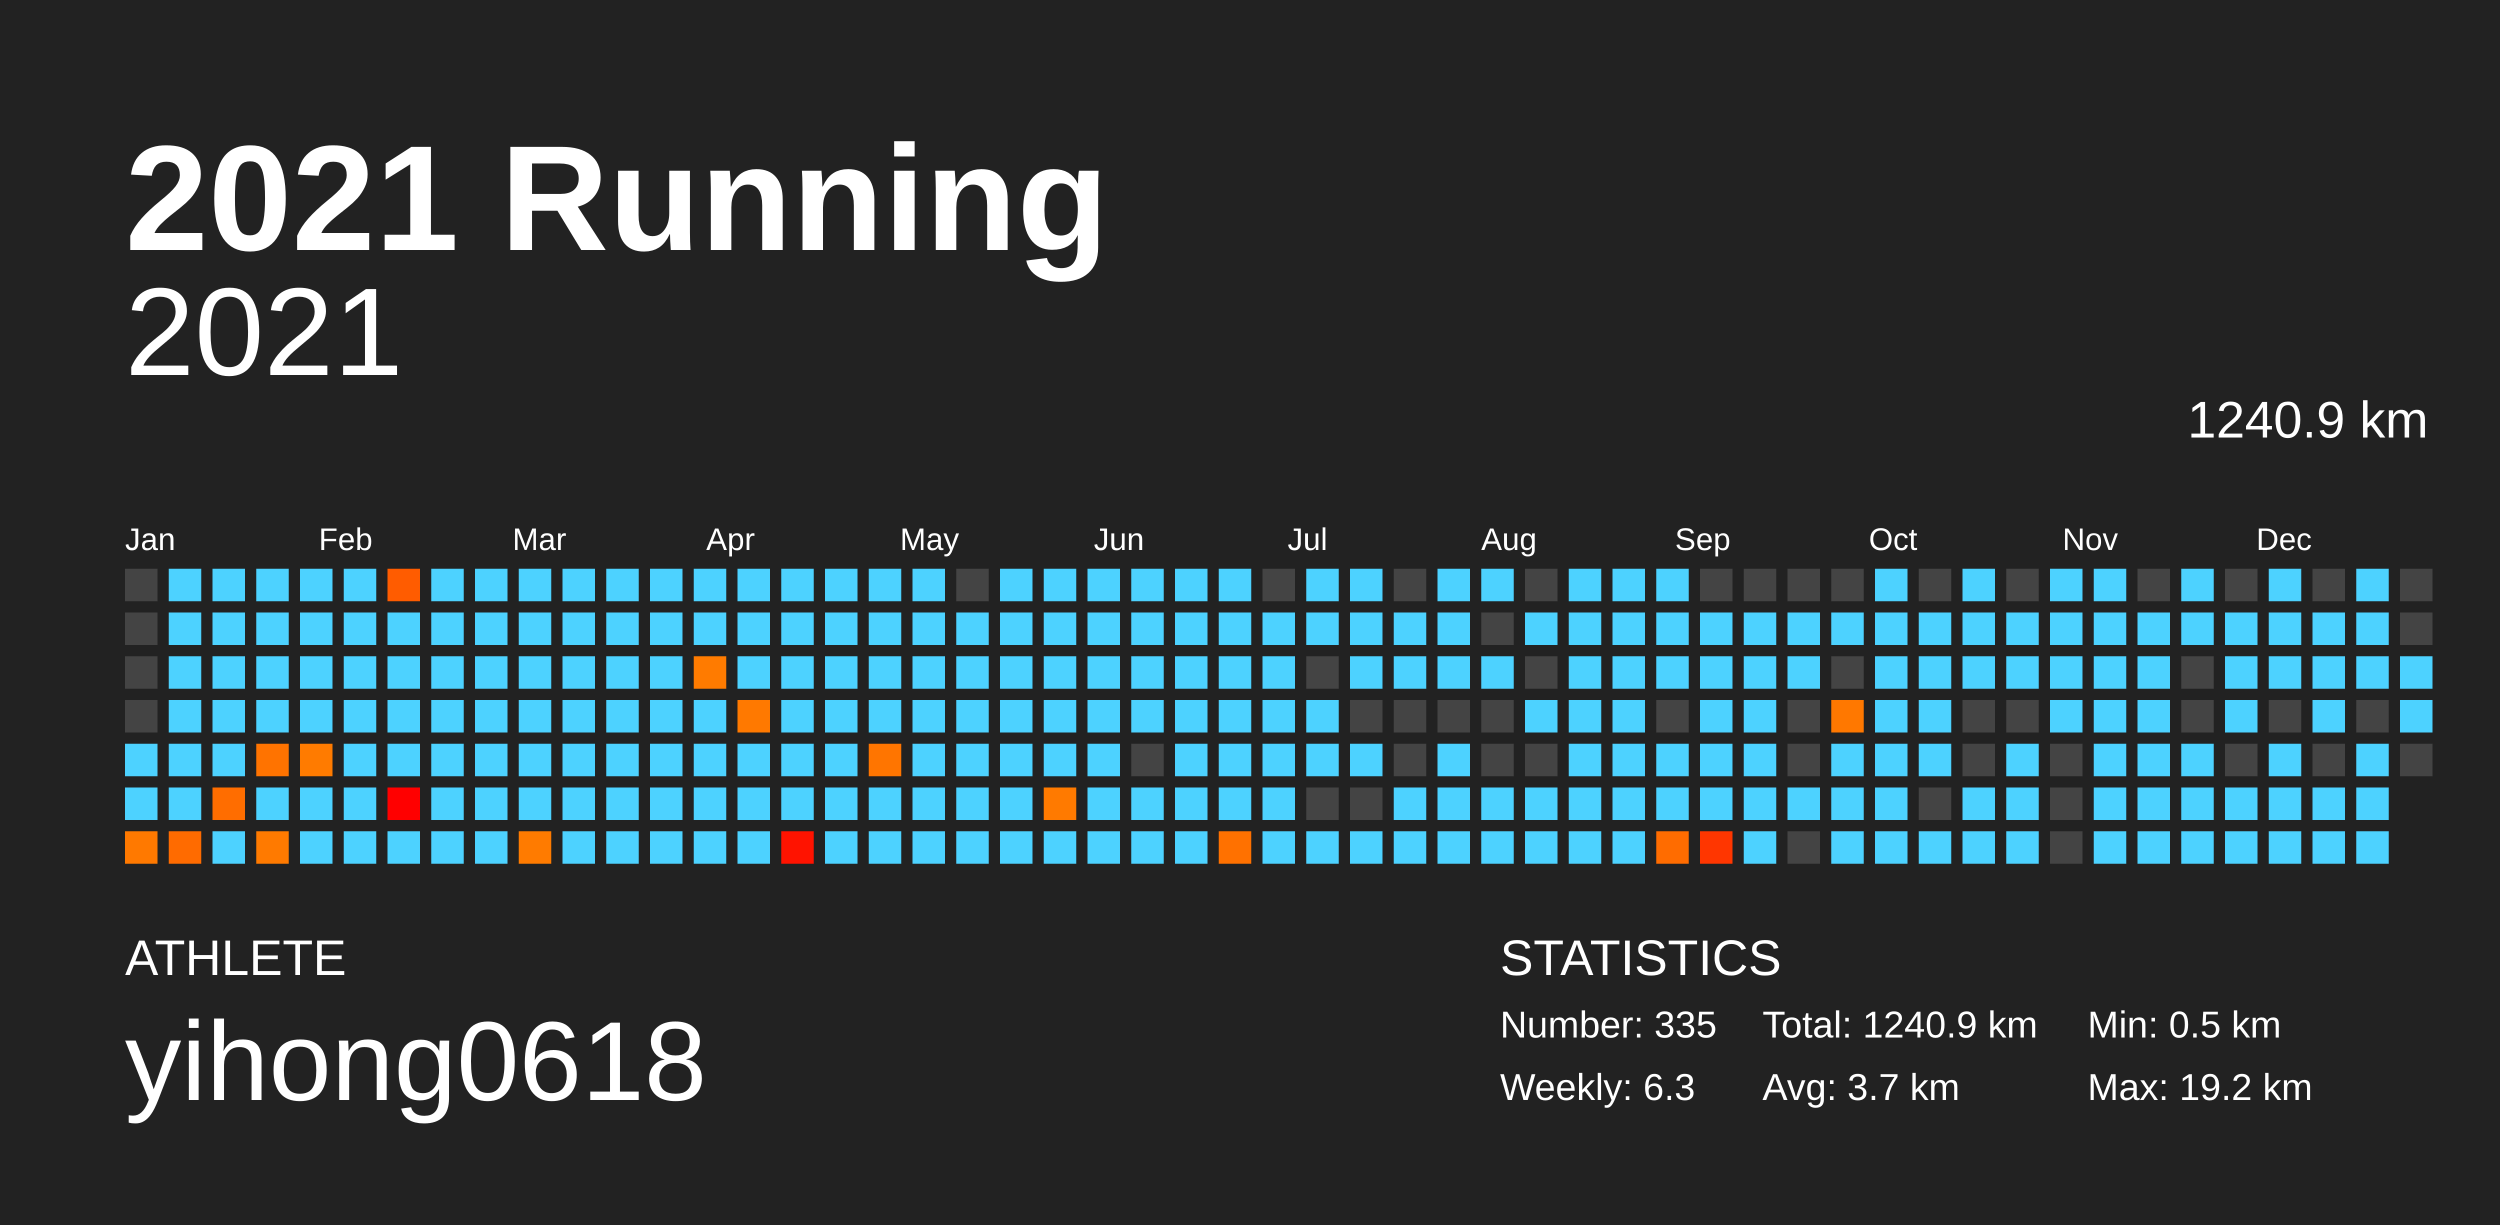
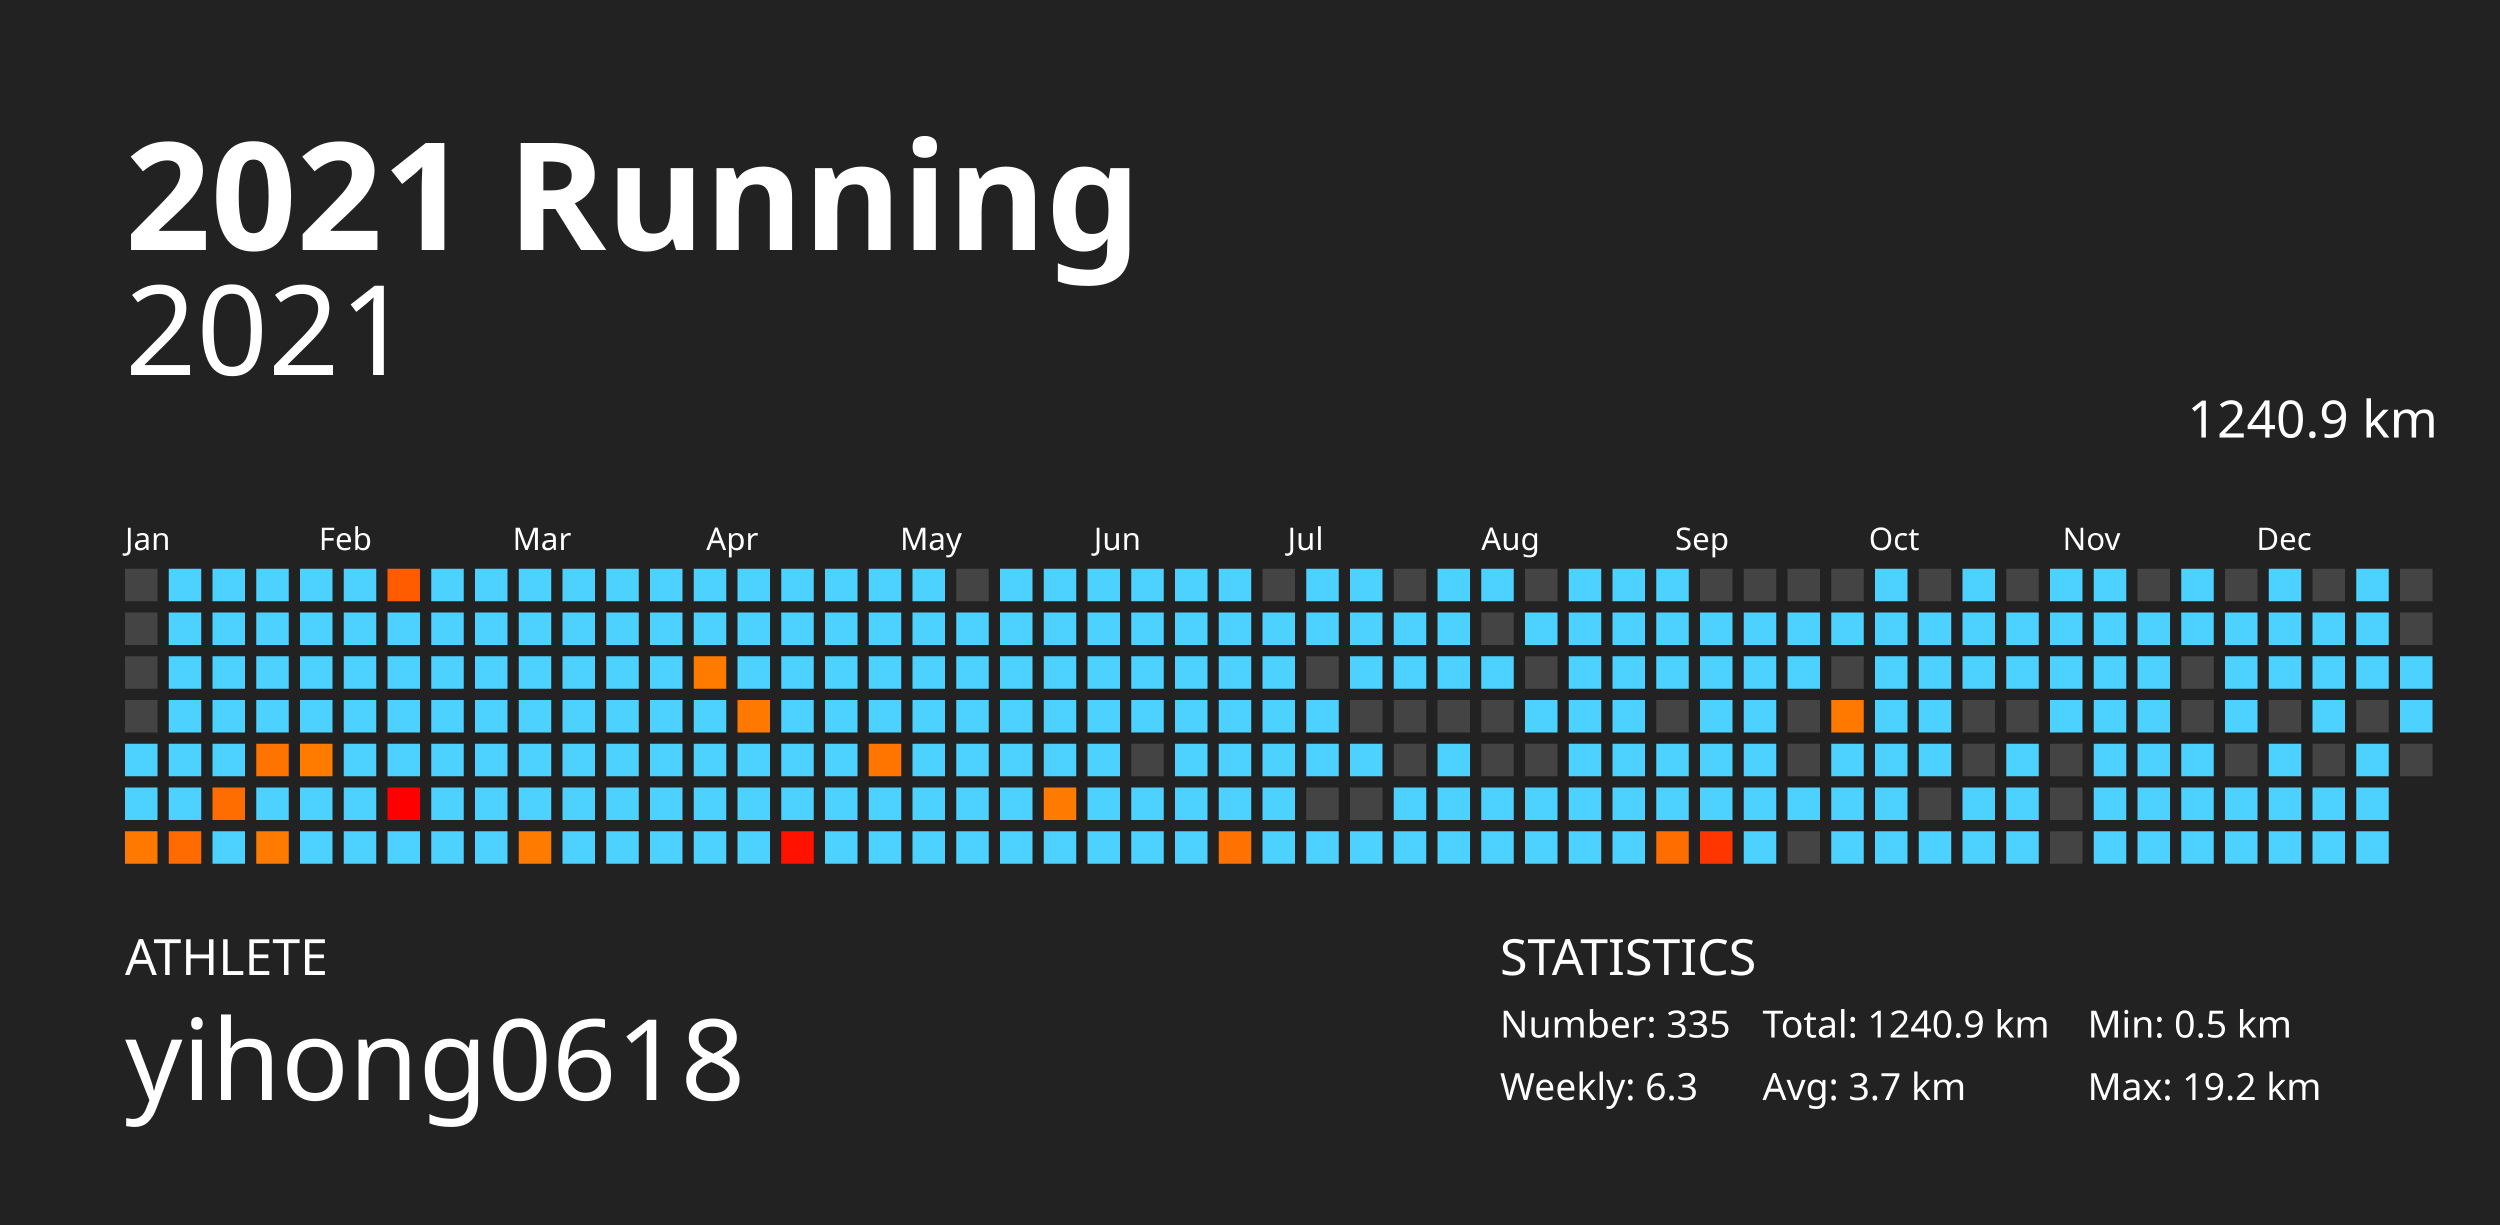
<svg xmlns="http://www.w3.org/2000/svg" baseProfile="full" height="98mm" version="1.1" viewBox="0,0,200,98" width="200mm">
  <defs />
  <rect fill="#222222" height="98" width="200" x="0" y="0" />
-   <text fill="#FFFFFF" style="font-size:12px; font-family:Arial; font-weight:bold;" x="10" y="20">2021 Running</text>
-   <text fill="#FFFFFF" style="font-size:4px; font-family:Arial" x="10" y="78">ATHLETE</text>
-   <text fill="#FFFFFF" style="font-size:9px; font-family:Arial" x="10" y="88">yihong0618</text>
-   <text fill="#FFFFFF" style="font-size:4px; font-family:Arial" x="120" y="78">STATISTICS</text>
-   <text fill="#FFFFFF" style="font-size:3px; font-family:Arial" x="120" y="83">Number: 335</text>
-   <text fill="#FFFFFF" style="font-size:3px; font-family:Arial" x="120" y="88">Weekly: 6.3</text>
-   <text fill="#FFFFFF" style="font-size:3px; font-family:Arial" x="141" y="83">Total: 1240.9 km</text>
-   <text fill="#FFFFFF" style="font-size:3px; font-family:Arial" x="141" y="88">Avg: 3.7 km</text>
-   <text fill="#FFFFFF" style="font-size:3px; font-family:Arial" x="167" y="83">Min: 0.5 km</text>
-   <text fill="#FFFFFF" style="font-size:3px; font-family:Arial" x="167" y="88">Max: 19.2 km</text>
-   <text alignment-baseline="hanging" fill="#FFFFFF" style="font-size:10.0px; font-family:Arial;" x="10" y="30">2021</text>
-   <text alignment-baseline="hanging" fill="#FFFFFF" style="font-size:4.125px; font-family:Arial;" x="175" y="35">1240.9 km</text>
-   <text fill="#FFFFFF" style="font-size:2.5px; font-family:Arial" x="10.0" y="44">Jan</text>
-   <text fill="#FFFFFF" style="font-size:2.5px; font-family:Arial" x="25.5" y="44">Feb</text>
-   <text fill="#FFFFFF" style="font-size:2.5px; font-family:Arial" x="41.0" y="44">Mar</text>
-   <text fill="#FFFFFF" style="font-size:2.5px; font-family:Arial" x="56.5" y="44">Apr</text>
-   <text fill="#FFFFFF" style="font-size:2.5px; font-family:Arial" x="72.0" y="44">May</text>
-   <text fill="#FFFFFF" style="font-size:2.5px; font-family:Arial" x="87.5" y="44">Jun</text>
-   <text fill="#FFFFFF" style="font-size:2.5px; font-family:Arial" x="103.0" y="44">Jul</text>
-   <text fill="#FFFFFF" style="font-size:2.5px; font-family:Arial" x="118.5" y="44">Aug</text>
-   <text fill="#FFFFFF" style="font-size:2.5px; font-family:Arial" x="134.0" y="44">Sep</text>
-   <text fill="#FFFFFF" style="font-size:2.5px; font-family:Arial" x="149.5" y="44">Oct</text>
-   <text fill="#FFFFFF" style="font-size:2.5px; font-family:Arial" x="165.0" y="44">Nov</text>
-   <text fill="#FFFFFF" style="font-size:2.5px; font-family:Arial" x="180.5" y="44">Dec</text>
+   <text fill="#FFFFFF" style="font-size:12px; font-family:system-ui; font-weight:bold;" x="10" y="20">2021 Running</text>
+   <text fill="#FFFFFF" style="font-size:4px; font-family:system-ui" x="10" y="78">ATHLETE</text>
+   <text fill="#FFFFFF" style="font-size:9px; font-family:system-ui" x="10" y="88">yihong0618</text>
+   <text fill="#FFFFFF" style="font-size:4px; font-family:system-ui" x="120" y="78">STATISTICS</text>
+   <text fill="#FFFFFF" style="font-size:3px; font-family:system-ui" x="120" y="83">Number: 335</text>
+   <text fill="#FFFFFF" style="font-size:3px; font-family:system-ui" x="120" y="88">Weekly: 6.3</text>
+   <text fill="#FFFFFF" style="font-size:3px; font-family:system-ui" x="141" y="83">Total: 1240.9 km</text>
+   <text fill="#FFFFFF" style="font-size:3px; font-family:system-ui" x="141" y="88">Avg: 3.7 km</text>
+   <text fill="#FFFFFF" style="font-size:3px; font-family:system-ui" x="167" y="83">Min: 0.5 km</text>
+   <text fill="#FFFFFF" style="font-size:3px; font-family:system-ui" x="167" y="88">Max: 19.2 km</text>
+   <text alignment-baseline="hanging" fill="#FFFFFF" style="font-size:10.0px; font-family:system-ui;" x="10" y="30">2021</text>
+   <text alignment-baseline="hanging" fill="#FFFFFF" style="font-size:4.125px; font-family:system-ui;" x="175" y="35">1240.9 km</text>
+   <text fill="#FFFFFF" style="font-size:2.5px; font-family:system-ui" x="10.0" y="44">Jan</text>
+   <text fill="#FFFFFF" style="font-size:2.5px; font-family:system-ui" x="25.5" y="44">Feb</text>
+   <text fill="#FFFFFF" style="font-size:2.5px; font-family:system-ui" x="41.0" y="44">Mar</text>
+   <text fill="#FFFFFF" style="font-size:2.5px; font-family:system-ui" x="56.5" y="44">Apr</text>
+   <text fill="#FFFFFF" style="font-size:2.5px; font-family:system-ui" x="72.0" y="44">May</text>
+   <text fill="#FFFFFF" style="font-size:2.5px; font-family:system-ui" x="87.5" y="44">Jun</text>
+   <text fill="#FFFFFF" style="font-size:2.5px; font-family:system-ui" x="103.0" y="44">Jul</text>
+   <text fill="#FFFFFF" style="font-size:2.5px; font-family:system-ui" x="118.5" y="44">Aug</text>
+   <text fill="#FFFFFF" style="font-size:2.5px; font-family:system-ui" x="134.0" y="44">Sep</text>
+   <text fill="#FFFFFF" style="font-size:2.5px; font-family:system-ui" x="149.5" y="44">Oct</text>
+   <text fill="#FFFFFF" style="font-size:2.5px; font-family:system-ui" x="165.0" y="44">Nov</text>
+   <text fill="#FFFFFF" style="font-size:2.5px; font-family:system-ui" x="180.5" y="44">Dec</text>
  <rect fill="#444444" height="2.6" width="2.6" x="10.0" y="45.5" />
  <rect fill="#444444" height="2.6" width="2.6" x="10.0" y="49.0" />
  <rect fill="#444444" height="2.6" width="2.6" x="10.0" y="52.5" />
  <rect fill="#444444" height="2.6" width="2.6" x="10.0" y="56.0" />
  <rect fill="#4dd2ff" height="2.6" width="2.6" x="10.0" y="59.5" />
  <rect fill="#4dd2ff" height="2.6" width="2.6" x="10.0" y="63.0" />
  <rect fill="#ff7900" height="2.6" width="2.6" x="10.0" y="66.5" />
  <rect fill="#4dd2ff" height="2.6" width="2.6" x="13.5" y="45.5" />
  <rect fill="#4dd2ff" height="2.6" width="2.6" x="13.5" y="49.0" />
  <rect fill="#4dd2ff" height="2.6" width="2.6" x="13.5" y="52.5" />
  <rect fill="#4dd2ff" height="2.6" width="2.6" x="13.5" y="56.0" />
  <rect fill="#4dd2ff" height="2.6" width="2.6" x="13.5" y="59.5" />
  <rect fill="#4dd2ff" height="2.6" width="2.6" x="13.5" y="63.0" />
  <rect fill="#ff6b00" height="2.6" width="2.6" x="13.5" y="66.5" />
  <rect fill="#4dd2ff" height="2.6" width="2.6" x="17.0" y="45.5" />
  <rect fill="#4dd2ff" height="2.6" width="2.6" x="17.0" y="49.0" />
  <rect fill="#4dd2ff" height="2.6" width="2.6" x="17.0" y="52.5" />
  <rect fill="#4dd2ff" height="2.6" width="2.6" x="17.0" y="56.0" />
  <rect fill="#4dd2ff" height="2.6" width="2.6" x="17.0" y="59.5" />
  <rect fill="#ff6d00" height="2.6" width="2.6" x="17.0" y="63.0" />
  <rect fill="#4dd2ff" height="2.6" width="2.6" x="17.0" y="66.5" />
  <rect fill="#4dd2ff" height="2.6" width="2.6" x="20.5" y="45.5" />
  <rect fill="#4dd2ff" height="2.6" width="2.6" x="20.5" y="49.0" />
  <rect fill="#4dd2ff" height="2.6" width="2.6" x="20.5" y="52.5" />
  <rect fill="#4dd2ff" height="2.6" width="2.6" x="20.5" y="56.0" />
  <rect fill="#ff7300" height="2.6" width="2.6" x="20.5" y="59.5" />
  <rect fill="#4dd2ff" height="2.6" width="2.6" x="20.5" y="63.0" />
  <rect fill="#ff7a00" height="2.6" width="2.6" x="20.5" y="66.5" />
  <rect fill="#4dd2ff" height="2.6" width="2.6" x="24.0" y="45.5" />
  <rect fill="#4dd2ff" height="2.6" width="2.6" x="24.0" y="49.0" />
  <rect fill="#4dd2ff" height="2.6" width="2.6" x="24.0" y="52.5" />
  <rect fill="#4dd2ff" height="2.6" width="2.6" x="24.0" y="56.0" />
  <rect fill="#ff7b00" height="2.6" width="2.6" x="24.0" y="59.5" />
  <rect fill="#4dd2ff" height="2.6" width="2.6" x="24.0" y="63.0" />
  <rect fill="#4dd2ff" height="2.6" width="2.6" x="24.0" y="66.5" />
  <rect fill="#4dd2ff" height="2.6" width="2.6" x="27.5" y="45.5" />
  <rect fill="#4dd2ff" height="2.6" width="2.6" x="27.5" y="49.0" />
  <rect fill="#4dd2ff" height="2.6" width="2.6" x="27.5" y="52.5" />
  <rect fill="#4dd2ff" height="2.6" width="2.6" x="27.5" y="56.0" />
  <rect fill="#4dd2ff" height="2.6" width="2.6" x="27.5" y="59.5" />
  <rect fill="#4dd2ff" height="2.6" width="2.6" x="27.5" y="63.0" />
  <rect fill="#4dd2ff" height="2.6" width="2.6" x="27.5" y="66.5" />
  <rect fill="#ff5c00" height="2.6" width="2.6" x="31.0" y="45.5" />
  <rect fill="#4dd2ff" height="2.6" width="2.6" x="31.0" y="49.0" />
  <rect fill="#4dd2ff" height="2.6" width="2.6" x="31.0" y="52.5" />
  <rect fill="#4dd2ff" height="2.6" width="2.6" x="31.0" y="56.0" />
  <rect fill="#4dd2ff" height="2.6" width="2.6" x="31.0" y="59.5" />
  <rect fill="#ff0000" height="2.6" width="2.6" x="31.0" y="63.0" />
  <rect fill="#4dd2ff" height="2.6" width="2.6" x="31.0" y="66.5" />
  <rect fill="#4dd2ff" height="2.6" width="2.6" x="34.5" y="45.5" />
  <rect fill="#4dd2ff" height="2.6" width="2.6" x="34.5" y="49.0" />
  <rect fill="#4dd2ff" height="2.6" width="2.6" x="34.5" y="52.5" />
  <rect fill="#4dd2ff" height="2.6" width="2.6" x="34.5" y="56.0" />
  <rect fill="#4dd2ff" height="2.6" width="2.6" x="34.5" y="59.5" />
  <rect fill="#4dd2ff" height="2.6" width="2.6" x="34.5" y="63.0" />
  <rect fill="#4dd2ff" height="2.6" width="2.6" x="34.5" y="66.5" />
  <rect fill="#4dd2ff" height="2.6" width="2.6" x="38.0" y="45.5" />
  <rect fill="#4dd2ff" height="2.6" width="2.6" x="38.0" y="49.0" />
  <rect fill="#4dd2ff" height="2.6" width="2.6" x="38.0" y="52.5" />
  <rect fill="#4dd2ff" height="2.6" width="2.6" x="38.0" y="56.0" />
  <rect fill="#4dd2ff" height="2.6" width="2.6" x="38.0" y="59.5" />
  <rect fill="#4dd2ff" height="2.6" width="2.6" x="38.0" y="63.0" />
  <rect fill="#4dd2ff" height="2.6" width="2.6" x="38.0" y="66.5" />
  <rect fill="#4dd2ff" height="2.6" width="2.6" x="41.5" y="45.5" />
  <rect fill="#4dd2ff" height="2.6" width="2.6" x="41.5" y="49.0" />
  <rect fill="#4dd2ff" height="2.6" width="2.6" x="41.5" y="52.5" />
  <rect fill="#4dd2ff" height="2.6" width="2.6" x="41.5" y="56.0" />
  <rect fill="#4dd2ff" height="2.6" width="2.6" x="41.5" y="59.5" />
  <rect fill="#4dd2ff" height="2.6" width="2.6" x="41.5" y="63.0" />
  <rect fill="#ff7b00" height="2.6" width="2.6" x="41.5" y="66.5" />
  <rect fill="#4dd2ff" height="2.6" width="2.6" x="45.0" y="45.5" />
  <rect fill="#4dd2ff" height="2.6" width="2.6" x="45.0" y="49.0" />
  <rect fill="#4dd2ff" height="2.6" width="2.6" x="45.0" y="52.5" />
  <rect fill="#4dd2ff" height="2.6" width="2.6" x="45.0" y="56.0" />
  <rect fill="#4dd2ff" height="2.6" width="2.6" x="45.0" y="59.5" />
  <rect fill="#4dd2ff" height="2.6" width="2.6" x="45.0" y="63.0" />
  <rect fill="#4dd2ff" height="2.6" width="2.6" x="45.0" y="66.5" />
  <rect fill="#4dd2ff" height="2.6" width="2.6" x="48.5" y="45.5" />
  <rect fill="#4dd2ff" height="2.6" width="2.6" x="48.5" y="49.0" />
  <rect fill="#4dd2ff" height="2.6" width="2.6" x="48.5" y="52.5" />
  <rect fill="#4dd2ff" height="2.6" width="2.6" x="48.5" y="56.0" />
  <rect fill="#4dd2ff" height="2.6" width="2.6" x="48.5" y="59.5" />
  <rect fill="#4dd2ff" height="2.6" width="2.6" x="48.5" y="63.0" />
  <rect fill="#4dd2ff" height="2.6" width="2.6" x="48.5" y="66.5" />
  <rect fill="#4dd2ff" height="2.6" width="2.6" x="52.0" y="45.5" />
  <rect fill="#4dd2ff" height="2.6" width="2.6" x="52.0" y="49.0" />
  <rect fill="#4dd2ff" height="2.6" width="2.6" x="52.0" y="52.5" />
  <rect fill="#4dd2ff" height="2.6" width="2.6" x="52.0" y="56.0" />
  <rect fill="#4dd2ff" height="2.6" width="2.6" x="52.0" y="59.5" />
  <rect fill="#4dd2ff" height="2.6" width="2.6" x="52.0" y="63.0" />
  <rect fill="#4dd2ff" height="2.6" width="2.6" x="52.0" y="66.5" />
  <rect fill="#4dd2ff" height="2.6" width="2.6" x="55.5" y="45.5" />
  <rect fill="#4dd2ff" height="2.6" width="2.6" x="55.5" y="49.0" />
  <rect fill="#ff7b00" height="2.6" width="2.6" x="55.5" y="52.5" />
  <rect fill="#4dd2ff" height="2.6" width="2.6" x="55.5" y="56.0" />
  <rect fill="#4dd2ff" height="2.6" width="2.6" x="55.5" y="59.5" />
  <rect fill="#4dd2ff" height="2.6" width="2.6" x="55.5" y="63.0" />
  <rect fill="#4dd2ff" height="2.6" width="2.6" x="55.5" y="66.5" />
  <rect fill="#4dd2ff" height="2.6" width="2.6" x="59.0" y="45.5" />
  <rect fill="#4dd2ff" height="2.6" width="2.6" x="59.0" y="49.0" />
  <rect fill="#4dd2ff" height="2.6" width="2.6" x="59.0" y="52.5" />
  <rect fill="#ff7900" height="2.6" width="2.6" x="59.0" y="56.0" />
  <rect fill="#4dd2ff" height="2.6" width="2.6" x="59.0" y="59.5" />
  <rect fill="#4dd2ff" height="2.6" width="2.6" x="59.0" y="63.0" />
  <rect fill="#4dd2ff" height="2.6" width="2.6" x="59.0" y="66.5" />
  <rect fill="#4dd2ff" height="2.6" width="2.6" x="62.5" y="45.5" />
  <rect fill="#4dd2ff" height="2.6" width="2.6" x="62.5" y="49.0" />
  <rect fill="#4dd2ff" height="2.6" width="2.6" x="62.5" y="52.5" />
  <rect fill="#4dd2ff" height="2.6" width="2.6" x="62.5" y="56.0" />
  <rect fill="#4dd2ff" height="2.6" width="2.6" x="62.5" y="59.5" />
  <rect fill="#4dd2ff" height="2.6" width="2.6" x="62.5" y="63.0" />
  <rect fill="#ff1300" height="2.6" width="2.6" x="62.5" y="66.5" />
  <rect fill="#4dd2ff" height="2.6" width="2.6" x="66.0" y="45.5" />
  <rect fill="#4dd2ff" height="2.6" width="2.6" x="66.0" y="49.0" />
  <rect fill="#4dd2ff" height="2.6" width="2.6" x="66.0" y="52.5" />
  <rect fill="#4dd2ff" height="2.6" width="2.6" x="66.0" y="56.0" />
  <rect fill="#4dd2ff" height="2.6" width="2.6" x="66.0" y="59.5" />
  <rect fill="#4dd2ff" height="2.6" width="2.6" x="66.0" y="63.0" />
  <rect fill="#4dd2ff" height="2.6" width="2.6" x="66.0" y="66.5" />
  <rect fill="#4dd2ff" height="2.6" width="2.6" x="69.5" y="45.5" />
  <rect fill="#4dd2ff" height="2.6" width="2.6" x="69.5" y="49.0" />
  <rect fill="#4dd2ff" height="2.6" width="2.6" x="69.5" y="52.5" />
  <rect fill="#4dd2ff" height="2.6" width="2.6" x="69.5" y="56.0" />
  <rect fill="#ff7500" height="2.6" width="2.6" x="69.5" y="59.5" />
  <rect fill="#4dd2ff" height="2.6" width="2.6" x="69.5" y="63.0" />
  <rect fill="#4dd2ff" height="2.6" width="2.6" x="69.5" y="66.5" />
  <rect fill="#4dd2ff" height="2.6" width="2.6" x="73.0" y="45.5" />
  <rect fill="#4dd2ff" height="2.6" width="2.6" x="73.0" y="49.0" />
  <rect fill="#4dd2ff" height="2.6" width="2.6" x="73.0" y="52.5" />
  <rect fill="#4dd2ff" height="2.6" width="2.6" x="73.0" y="56.0" />
  <rect fill="#4dd2ff" height="2.6" width="2.6" x="73.0" y="59.5" />
  <rect fill="#4dd2ff" height="2.6" width="2.6" x="73.0" y="63.0" />
  <rect fill="#4dd2ff" height="2.6" width="2.6" x="73.0" y="66.5" />
  <rect fill="#444444" height="2.6" width="2.6" x="76.5" y="45.5" />
  <rect fill="#4dd2ff" height="2.6" width="2.6" x="76.5" y="49.0" />
  <rect fill="#4dd2ff" height="2.6" width="2.6" x="76.5" y="52.5" />
  <rect fill="#4dd2ff" height="2.6" width="2.6" x="76.5" y="56.0" />
  <rect fill="#4dd2ff" height="2.6" width="2.6" x="76.5" y="59.5" />
  <rect fill="#4dd2ff" height="2.6" width="2.6" x="76.5" y="63.0" />
  <rect fill="#4dd2ff" height="2.6" width="2.6" x="76.5" y="66.5" />
  <rect fill="#4dd2ff" height="2.6" width="2.6" x="80.0" y="45.5" />
  <rect fill="#4dd2ff" height="2.6" width="2.6" x="80.0" y="49.0" />
  <rect fill="#4dd2ff" height="2.6" width="2.6" x="80.0" y="52.5" />
  <rect fill="#4dd2ff" height="2.6" width="2.6" x="80.0" y="56.0" />
  <rect fill="#4dd2ff" height="2.6" width="2.6" x="80.0" y="59.5" />
  <rect fill="#4dd2ff" height="2.6" width="2.6" x="80.0" y="63.0" />
  <rect fill="#4dd2ff" height="2.6" width="2.6" x="80.0" y="66.5" />
  <rect fill="#4dd2ff" height="2.6" width="2.6" x="83.5" y="45.5" />
  <rect fill="#4dd2ff" height="2.6" width="2.6" x="83.5" y="49.0" />
  <rect fill="#4dd2ff" height="2.6" width="2.6" x="83.5" y="52.5" />
  <rect fill="#4dd2ff" height="2.6" width="2.6" x="83.5" y="56.0" />
  <rect fill="#4dd2ff" height="2.6" width="2.6" x="83.5" y="59.5" />
  <rect fill="#ff7a00" height="2.6" width="2.6" x="83.5" y="63.0" />
  <rect fill="#4dd2ff" height="2.6" width="2.6" x="83.5" y="66.5" />
  <rect fill="#4dd2ff" height="2.6" width="2.6" x="87.0" y="45.5" />
  <rect fill="#4dd2ff" height="2.6" width="2.6" x="87.0" y="49.0" />
  <rect fill="#4dd2ff" height="2.6" width="2.6" x="87.0" y="52.5" />
  <rect fill="#4dd2ff" height="2.6" width="2.6" x="87.0" y="56.0" />
  <rect fill="#4dd2ff" height="2.6" width="2.6" x="87.0" y="59.5" />
  <rect fill="#4dd2ff" height="2.6" width="2.6" x="87.0" y="63.0" />
  <rect fill="#4dd2ff" height="2.6" width="2.6" x="87.0" y="66.5" />
  <rect fill="#4dd2ff" height="2.6" width="2.6" x="90.5" y="45.5" />
  <rect fill="#4dd2ff" height="2.6" width="2.6" x="90.5" y="49.0" />
  <rect fill="#4dd2ff" height="2.6" width="2.6" x="90.5" y="52.5" />
  <rect fill="#4dd2ff" height="2.6" width="2.6" x="90.5" y="56.0" />
  <rect fill="#444444" height="2.6" width="2.6" x="90.5" y="59.5" />
  <rect fill="#4dd2ff" height="2.6" width="2.6" x="90.5" y="63.0" />
  <rect fill="#4dd2ff" height="2.6" width="2.6" x="90.5" y="66.5" />
  <rect fill="#4dd2ff" height="2.6" width="2.6" x="94.0" y="45.5" />
  <rect fill="#4dd2ff" height="2.6" width="2.6" x="94.0" y="49.0" />
  <rect fill="#4dd2ff" height="2.6" width="2.6" x="94.0" y="52.5" />
  <rect fill="#4dd2ff" height="2.6" width="2.6" x="94.0" y="56.0" />
  <rect fill="#4dd2ff" height="2.6" width="2.6" x="94.0" y="59.5" />
  <rect fill="#4dd2ff" height="2.6" width="2.6" x="94.0" y="63.0" />
  <rect fill="#4dd2ff" height="2.6" width="2.6" x="94.0" y="66.5" />
  <rect fill="#4dd2ff" height="2.6" width="2.6" x="97.5" y="45.5" />
  <rect fill="#4dd2ff" height="2.6" width="2.6" x="97.5" y="49.0" />
  <rect fill="#4dd2ff" height="2.6" width="2.6" x="97.5" y="52.5" />
  <rect fill="#4dd2ff" height="2.6" width="2.6" x="97.5" y="56.0" />
  <rect fill="#4dd2ff" height="2.6" width="2.6" x="97.5" y="59.5" />
  <rect fill="#4dd2ff" height="2.6" width="2.6" x="97.5" y="63.0" />
  <rect fill="#ff7100" height="2.6" width="2.6" x="97.5" y="66.5" />
  <rect fill="#444444" height="2.6" width="2.6" x="101.0" y="45.5" />
  <rect fill="#4dd2ff" height="2.6" width="2.6" x="101.0" y="49.0" />
  <rect fill="#4dd2ff" height="2.6" width="2.6" x="101.0" y="52.5" />
  <rect fill="#4dd2ff" height="2.6" width="2.6" x="101.0" y="56.0" />
  <rect fill="#4dd2ff" height="2.6" width="2.6" x="101.0" y="59.5" />
  <rect fill="#4dd2ff" height="2.6" width="2.6" x="101.0" y="63.0" />
  <rect fill="#4dd2ff" height="2.6" width="2.6" x="101.0" y="66.5" />
  <rect fill="#4dd2ff" height="2.6" width="2.6" x="104.5" y="45.5" />
  <rect fill="#4dd2ff" height="2.6" width="2.6" x="104.5" y="49.0" />
  <rect fill="#444444" height="2.6" width="2.6" x="104.5" y="52.5" />
  <rect fill="#4dd2ff" height="2.6" width="2.6" x="104.5" y="56.0" />
  <rect fill="#4dd2ff" height="2.6" width="2.6" x="104.5" y="59.5" />
  <rect fill="#444444" height="2.6" width="2.6" x="104.5" y="63.0" />
  <rect fill="#4dd2ff" height="2.6" width="2.6" x="104.5" y="66.5" />
  <rect fill="#4dd2ff" height="2.6" width="2.6" x="108.0" y="45.5" />
  <rect fill="#4dd2ff" height="2.6" width="2.6" x="108.0" y="49.0" />
  <rect fill="#4dd2ff" height="2.6" width="2.6" x="108.0" y="52.5" />
  <rect fill="#444444" height="2.6" width="2.6" x="108.0" y="56.0" />
  <rect fill="#4dd2ff" height="2.6" width="2.6" x="108.0" y="59.5" />
  <rect fill="#444444" height="2.6" width="2.6" x="108.0" y="63.0" />
  <rect fill="#4dd2ff" height="2.6" width="2.6" x="108.0" y="66.5" />
  <rect fill="#444444" height="2.6" width="2.6" x="111.5" y="45.5" />
  <rect fill="#4dd2ff" height="2.6" width="2.6" x="111.5" y="49.0" />
  <rect fill="#4dd2ff" height="2.6" width="2.6" x="111.5" y="52.5" />
  <rect fill="#444444" height="2.6" width="2.6" x="111.5" y="56.0" />
  <rect fill="#444444" height="2.6" width="2.6" x="111.5" y="59.5" />
  <rect fill="#4dd2ff" height="2.6" width="2.6" x="111.5" y="63.0" />
  <rect fill="#4dd2ff" height="2.6" width="2.6" x="111.5" y="66.5" />
  <rect fill="#4dd2ff" height="2.6" width="2.6" x="115.0" y="45.5" />
  <rect fill="#4dd2ff" height="2.6" width="2.6" x="115.0" y="49.0" />
  <rect fill="#4dd2ff" height="2.6" width="2.6" x="115.0" y="52.5" />
  <rect fill="#444444" height="2.6" width="2.6" x="115.0" y="56.0" />
  <rect fill="#4dd2ff" height="2.6" width="2.6" x="115.0" y="59.5" />
  <rect fill="#4dd2ff" height="2.6" width="2.6" x="115.0" y="63.0" />
  <rect fill="#4dd2ff" height="2.6" width="2.6" x="115.0" y="66.5" />
  <rect fill="#4dd2ff" height="2.6" width="2.6" x="118.5" y="45.5" />
  <rect fill="#444444" height="2.6" width="2.6" x="118.5" y="49.0" />
  <rect fill="#4dd2ff" height="2.6" width="2.6" x="118.5" y="52.5" />
  <rect fill="#444444" height="2.6" width="2.6" x="118.5" y="56.0" />
  <rect fill="#444444" height="2.6" width="2.6" x="118.5" y="59.5" />
  <rect fill="#4dd2ff" height="2.6" width="2.6" x="118.5" y="63.0" />
  <rect fill="#4dd2ff" height="2.6" width="2.6" x="118.5" y="66.5" />
  <rect fill="#444444" height="2.6" width="2.6" x="122.0" y="45.5" />
  <rect fill="#4dd2ff" height="2.6" width="2.6" x="122.0" y="49.0" />
  <rect fill="#444444" height="2.6" width="2.6" x="122.0" y="52.5" />
  <rect fill="#4dd2ff" height="2.6" width="2.6" x="122.0" y="56.0" />
  <rect fill="#444444" height="2.6" width="2.6" x="122.0" y="59.5" />
  <rect fill="#4dd2ff" height="2.6" width="2.6" x="122.0" y="63.0" />
  <rect fill="#4dd2ff" height="2.6" width="2.6" x="122.0" y="66.5" />
  <rect fill="#4dd2ff" height="2.6" width="2.6" x="125.5" y="45.5" />
  <rect fill="#4dd2ff" height="2.6" width="2.6" x="125.5" y="49.0" />
  <rect fill="#4dd2ff" height="2.6" width="2.6" x="125.5" y="52.5" />
  <rect fill="#4dd2ff" height="2.6" width="2.6" x="125.5" y="56.0" />
  <rect fill="#4dd2ff" height="2.6" width="2.6" x="125.5" y="59.5" />
  <rect fill="#4dd2ff" height="2.6" width="2.6" x="125.5" y="63.0" />
  <rect fill="#4dd2ff" height="2.6" width="2.6" x="125.5" y="66.5" />
  <rect fill="#4dd2ff" height="2.6" width="2.6" x="129.0" y="45.5" />
  <rect fill="#4dd2ff" height="2.6" width="2.6" x="129.0" y="49.0" />
  <rect fill="#4dd2ff" height="2.6" width="2.6" x="129.0" y="52.5" />
  <rect fill="#4dd2ff" height="2.6" width="2.6" x="129.0" y="56.0" />
  <rect fill="#4dd2ff" height="2.6" width="2.6" x="129.0" y="59.5" />
  <rect fill="#4dd2ff" height="2.6" width="2.6" x="129.0" y="63.0" />
  <rect fill="#4dd2ff" height="2.6" width="2.6" x="129.0" y="66.5" />
  <rect fill="#4dd2ff" height="2.6" width="2.6" x="132.5" y="45.5" />
  <rect fill="#4dd2ff" height="2.6" width="2.6" x="132.5" y="49.0" />
  <rect fill="#4dd2ff" height="2.6" width="2.6" x="132.5" y="52.5" />
  <rect fill="#444444" height="2.6" width="2.6" x="132.5" y="56.0" />
  <rect fill="#4dd2ff" height="2.6" width="2.6" x="132.5" y="59.5" />
  <rect fill="#4dd2ff" height="2.6" width="2.6" x="132.5" y="63.0" />
  <rect fill="#ff6c00" height="2.6" width="2.6" x="132.5" y="66.5" />
  <rect fill="#444444" height="2.6" width="2.6" x="136.0" y="45.5" />
  <rect fill="#4dd2ff" height="2.6" width="2.6" x="136.0" y="49.0" />
  <rect fill="#4dd2ff" height="2.6" width="2.6" x="136.0" y="52.5" />
  <rect fill="#4dd2ff" height="2.6" width="2.6" x="136.0" y="56.0" />
  <rect fill="#4dd2ff" height="2.6" width="2.6" x="136.0" y="59.5" />
  <rect fill="#4dd2ff" height="2.6" width="2.6" x="136.0" y="63.0" />
  <rect fill="#ff3600" height="2.6" width="2.6" x="136.0" y="66.5" />
  <rect fill="#444444" height="2.6" width="2.6" x="139.5" y="45.5" />
  <rect fill="#4dd2ff" height="2.6" width="2.6" x="139.5" y="49.0" />
  <rect fill="#4dd2ff" height="2.6" width="2.6" x="139.5" y="52.5" />
  <rect fill="#4dd2ff" height="2.6" width="2.6" x="139.5" y="56.0" />
  <rect fill="#4dd2ff" height="2.6" width="2.6" x="139.5" y="59.5" />
  <rect fill="#4dd2ff" height="2.6" width="2.6" x="139.5" y="63.0" />
  <rect fill="#4dd2ff" height="2.6" width="2.6" x="139.5" y="66.5" />
  <rect fill="#444444" height="2.6" width="2.6" x="143.0" y="45.5" />
  <rect fill="#4dd2ff" height="2.6" width="2.6" x="143.0" y="49.0" />
  <rect fill="#4dd2ff" height="2.6" width="2.6" x="143.0" y="52.5" />
  <rect fill="#444444" height="2.6" width="2.6" x="143.0" y="56.0" />
  <rect fill="#444444" height="2.6" width="2.6" x="143.0" y="59.5" />
  <rect fill="#4dd2ff" height="2.6" width="2.6" x="143.0" y="63.0" />
  <rect fill="#444444" height="2.6" width="2.6" x="143.0" y="66.5" />
  <rect fill="#444444" height="2.6" width="2.6" x="146.5" y="45.5" />
  <rect fill="#4dd2ff" height="2.6" width="2.6" x="146.5" y="49.0" />
  <rect fill="#444444" height="2.6" width="2.6" x="146.5" y="52.5" />
  <rect fill="#ff7800" height="2.6" width="2.6" x="146.5" y="56.0" />
  <rect fill="#4dd2ff" height="2.6" width="2.6" x="146.5" y="59.5" />
  <rect fill="#4dd2ff" height="2.6" width="2.6" x="146.5" y="63.0" />
  <rect fill="#4dd2ff" height="2.6" width="2.6" x="146.5" y="66.5" />
  <rect fill="#4dd2ff" height="2.6" width="2.6" x="150.0" y="45.5" />
  <rect fill="#4dd2ff" height="2.6" width="2.6" x="150.0" y="49.0" />
  <rect fill="#4dd2ff" height="2.6" width="2.6" x="150.0" y="52.5" />
  <rect fill="#4dd2ff" height="2.6" width="2.6" x="150.0" y="56.0" />
  <rect fill="#4dd2ff" height="2.6" width="2.6" x="150.0" y="59.5" />
  <rect fill="#4dd2ff" height="2.6" width="2.6" x="150.0" y="63.0" />
  <rect fill="#4dd2ff" height="2.6" width="2.6" x="150.0" y="66.5" />
  <rect fill="#444444" height="2.6" width="2.6" x="153.5" y="45.5" />
  <rect fill="#4dd2ff" height="2.6" width="2.6" x="153.5" y="49.0" />
  <rect fill="#4dd2ff" height="2.6" width="2.6" x="153.5" y="52.5" />
  <rect fill="#4dd2ff" height="2.6" width="2.6" x="153.5" y="56.0" />
  <rect fill="#4dd2ff" height="2.6" width="2.6" x="153.5" y="59.5" />
  <rect fill="#444444" height="2.6" width="2.6" x="153.5" y="63.0" />
  <rect fill="#4dd2ff" height="2.6" width="2.6" x="153.5" y="66.5" />
  <rect fill="#4dd2ff" height="2.6" width="2.6" x="157.0" y="45.5" />
  <rect fill="#4dd2ff" height="2.6" width="2.6" x="157.0" y="49.0" />
  <rect fill="#4dd2ff" height="2.6" width="2.6" x="157.0" y="52.5" />
  <rect fill="#444444" height="2.6" width="2.6" x="157.0" y="56.0" />
  <rect fill="#444444" height="2.6" width="2.6" x="157.0" y="59.5" />
  <rect fill="#4dd2ff" height="2.6" width="2.6" x="157.0" y="63.0" />
  <rect fill="#4dd2ff" height="2.6" width="2.6" x="157.0" y="66.5" />
  <rect fill="#444444" height="2.6" width="2.6" x="160.5" y="45.5" />
  <rect fill="#4dd2ff" height="2.6" width="2.6" x="160.5" y="49.0" />
  <rect fill="#4dd2ff" height="2.6" width="2.6" x="160.5" y="52.5" />
  <rect fill="#444444" height="2.6" width="2.6" x="160.5" y="56.0" />
  <rect fill="#4dd2ff" height="2.6" width="2.6" x="160.5" y="59.5" />
  <rect fill="#4dd2ff" height="2.6" width="2.6" x="160.5" y="63.0" />
  <rect fill="#4dd2ff" height="2.6" width="2.6" x="160.5" y="66.5" />
  <rect fill="#4dd2ff" height="2.6" width="2.6" x="164.0" y="45.5" />
  <rect fill="#4dd2ff" height="2.6" width="2.6" x="164.0" y="49.0" />
  <rect fill="#4dd2ff" height="2.6" width="2.6" x="164.0" y="52.5" />
  <rect fill="#4dd2ff" height="2.6" width="2.6" x="164.0" y="56.0" />
  <rect fill="#444444" height="2.6" width="2.6" x="164.0" y="59.5" />
  <rect fill="#444444" height="2.6" width="2.6" x="164.0" y="63.0" />
  <rect fill="#444444" height="2.6" width="2.6" x="164.0" y="66.5" />
  <rect fill="#4dd2ff" height="2.6" width="2.6" x="167.5" y="45.5" />
  <rect fill="#4dd2ff" height="2.6" width="2.6" x="167.5" y="49.0" />
  <rect fill="#4dd2ff" height="2.6" width="2.6" x="167.5" y="52.5" />
  <rect fill="#4dd2ff" height="2.6" width="2.6" x="167.5" y="56.0" />
  <rect fill="#4dd2ff" height="2.6" width="2.6" x="167.5" y="59.5" />
  <rect fill="#4dd2ff" height="2.6" width="2.6" x="167.5" y="63.0" />
  <rect fill="#4dd2ff" height="2.6" width="2.6" x="167.5" y="66.5" />
  <rect fill="#444444" height="2.6" width="2.6" x="171.0" y="45.5" />
  <rect fill="#4dd2ff" height="2.6" width="2.6" x="171.0" y="49.0" />
  <rect fill="#4dd2ff" height="2.6" width="2.6" x="171.0" y="52.5" />
  <rect fill="#4dd2ff" height="2.6" width="2.6" x="171.0" y="56.0" />
  <rect fill="#4dd2ff" height="2.6" width="2.6" x="171.0" y="59.5" />
  <rect fill="#4dd2ff" height="2.6" width="2.6" x="171.0" y="63.0" />
  <rect fill="#4dd2ff" height="2.6" width="2.6" x="171.0" y="66.5" />
  <rect fill="#4dd2ff" height="2.6" width="2.6" x="174.5" y="45.5" />
  <rect fill="#4dd2ff" height="2.6" width="2.6" x="174.5" y="49.0" />
  <rect fill="#444444" height="2.6" width="2.6" x="174.5" y="52.5" />
  <rect fill="#444444" height="2.6" width="2.6" x="174.5" y="56.0" />
  <rect fill="#4dd2ff" height="2.6" width="2.6" x="174.5" y="59.5" />
  <rect fill="#4dd2ff" height="2.6" width="2.6" x="174.5" y="63.0" />
  <rect fill="#4dd2ff" height="2.6" width="2.6" x="174.5" y="66.5" />
  <rect fill="#444444" height="2.6" width="2.6" x="178.0" y="45.5" />
  <rect fill="#4dd2ff" height="2.6" width="2.6" x="178.0" y="49.0" />
  <rect fill="#4dd2ff" height="2.6" width="2.6" x="178.0" y="52.5" />
  <rect fill="#4dd2ff" height="2.6" width="2.6" x="178.0" y="56.0" />
  <rect fill="#444444" height="2.6" width="2.6" x="178.0" y="59.5" />
  <rect fill="#4dd2ff" height="2.6" width="2.6" x="178.0" y="63.0" />
  <rect fill="#4dd2ff" height="2.6" width="2.6" x="178.0" y="66.5" />
  <rect fill="#4dd2ff" height="2.6" width="2.6" x="181.5" y="45.5" />
  <rect fill="#4dd2ff" height="2.6" width="2.6" x="181.5" y="49.0" />
  <rect fill="#4dd2ff" height="2.6" width="2.6" x="181.5" y="52.5" />
  <rect fill="#444444" height="2.6" width="2.6" x="181.5" y="56.0" />
  <rect fill="#4dd2ff" height="2.6" width="2.6" x="181.5" y="59.5" />
  <rect fill="#4dd2ff" height="2.6" width="2.6" x="181.5" y="63.0" />
  <rect fill="#4dd2ff" height="2.6" width="2.6" x="181.5" y="66.5" />
  <rect fill="#444444" height="2.6" width="2.6" x="185.0" y="45.5" />
  <rect fill="#4dd2ff" height="2.6" width="2.6" x="185.0" y="49.0" />
  <rect fill="#4dd2ff" height="2.6" width="2.6" x="185.0" y="52.5" />
  <rect fill="#4dd2ff" height="2.6" width="2.6" x="185.0" y="56.0" />
  <rect fill="#444444" height="2.6" width="2.6" x="185.0" y="59.5" />
  <rect fill="#4dd2ff" height="2.6" width="2.6" x="185.0" y="63.0" />
  <rect fill="#4dd2ff" height="2.6" width="2.6" x="185.0" y="66.5" />
  <rect fill="#4dd2ff" height="2.6" width="2.6" x="188.5" y="45.5" />
  <rect fill="#4dd2ff" height="2.6" width="2.6" x="188.5" y="49.0" />
  <rect fill="#4dd2ff" height="2.6" width="2.6" x="188.5" y="52.5" />
  <rect fill="#444444" height="2.6" width="2.6" x="188.5" y="56.0" />
  <rect fill="#4dd2ff" height="2.6" width="2.6" x="188.5" y="59.5" />
  <rect fill="#4dd2ff" height="2.6" width="2.6" x="188.5" y="63.0" />
  <rect fill="#4dd2ff" height="2.6" width="2.6" x="188.5" y="66.5" />
  <rect fill="#444444" height="2.6" width="2.6" x="192.0" y="45.5" />
  <rect fill="#444444" height="2.6" width="2.6" x="192.0" y="49.0" />
  <rect fill="#4dd2ff" height="2.6" width="2.6" x="192.0" y="52.5" />
  <rect fill="#4dd2ff" height="2.6" width="2.6" x="192.0" y="56.0" />
  <rect fill="#444444" height="2.6" width="2.6" x="192.0" y="59.5" />
</svg>
